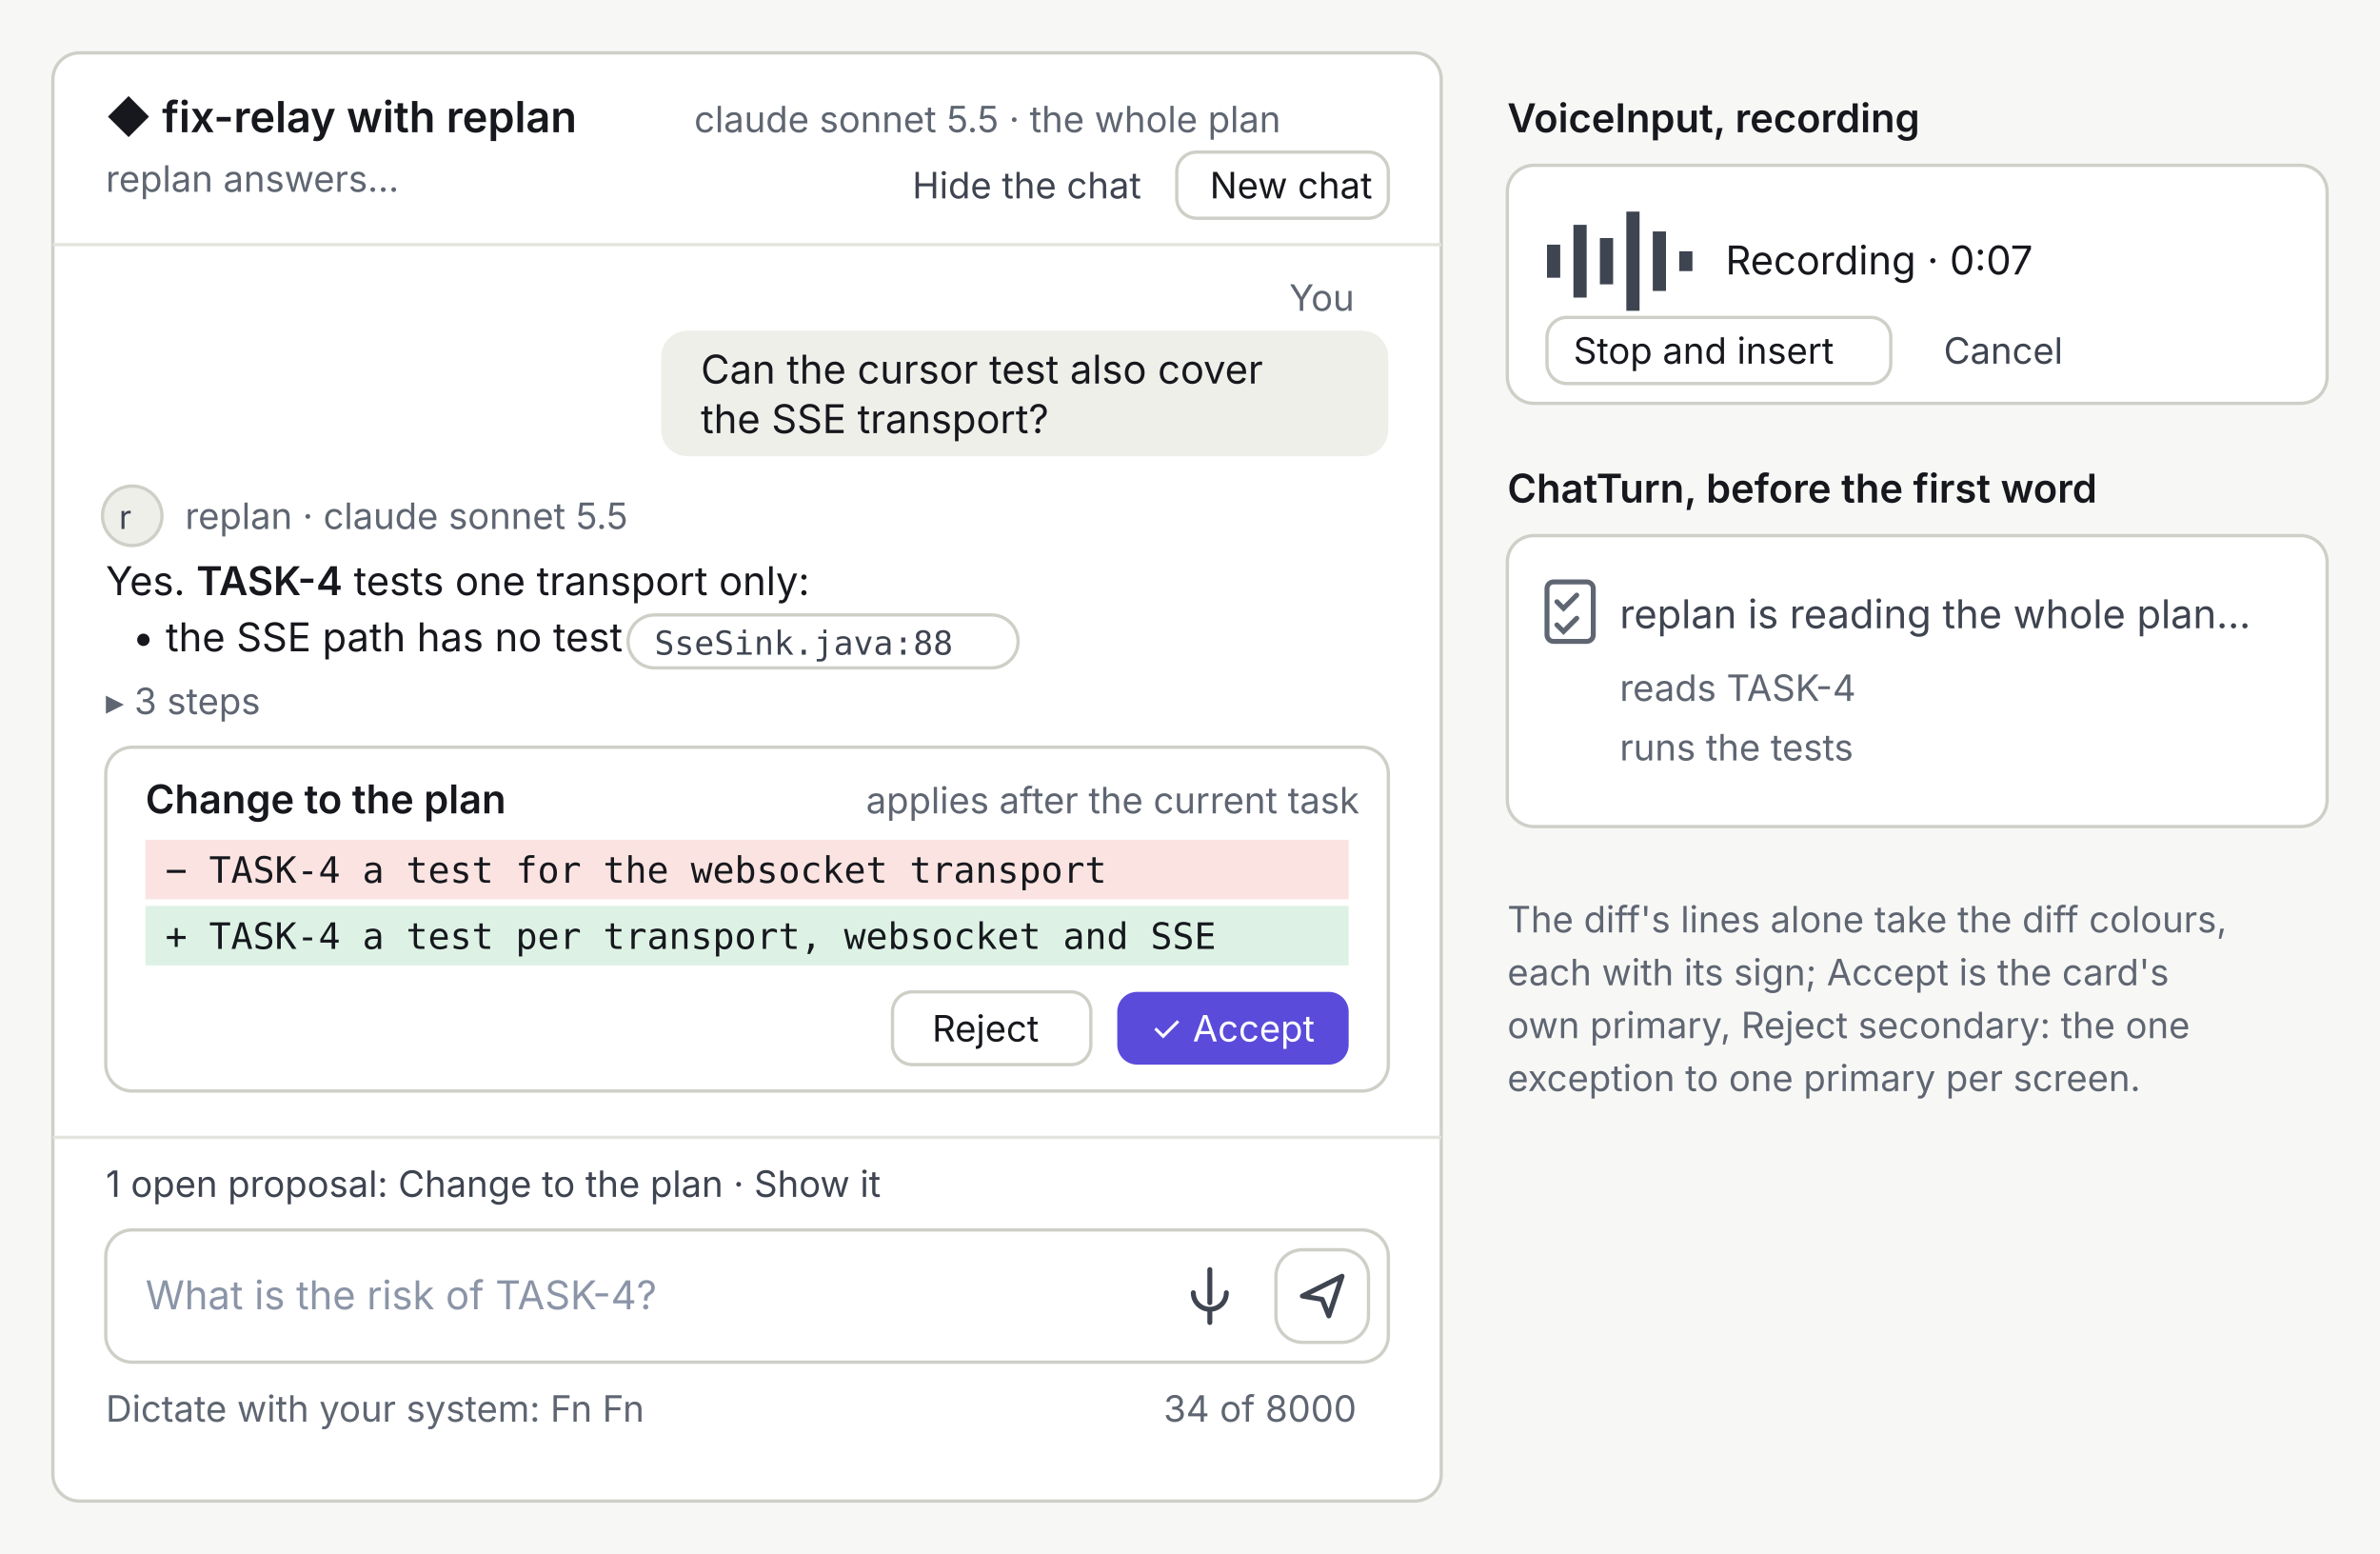
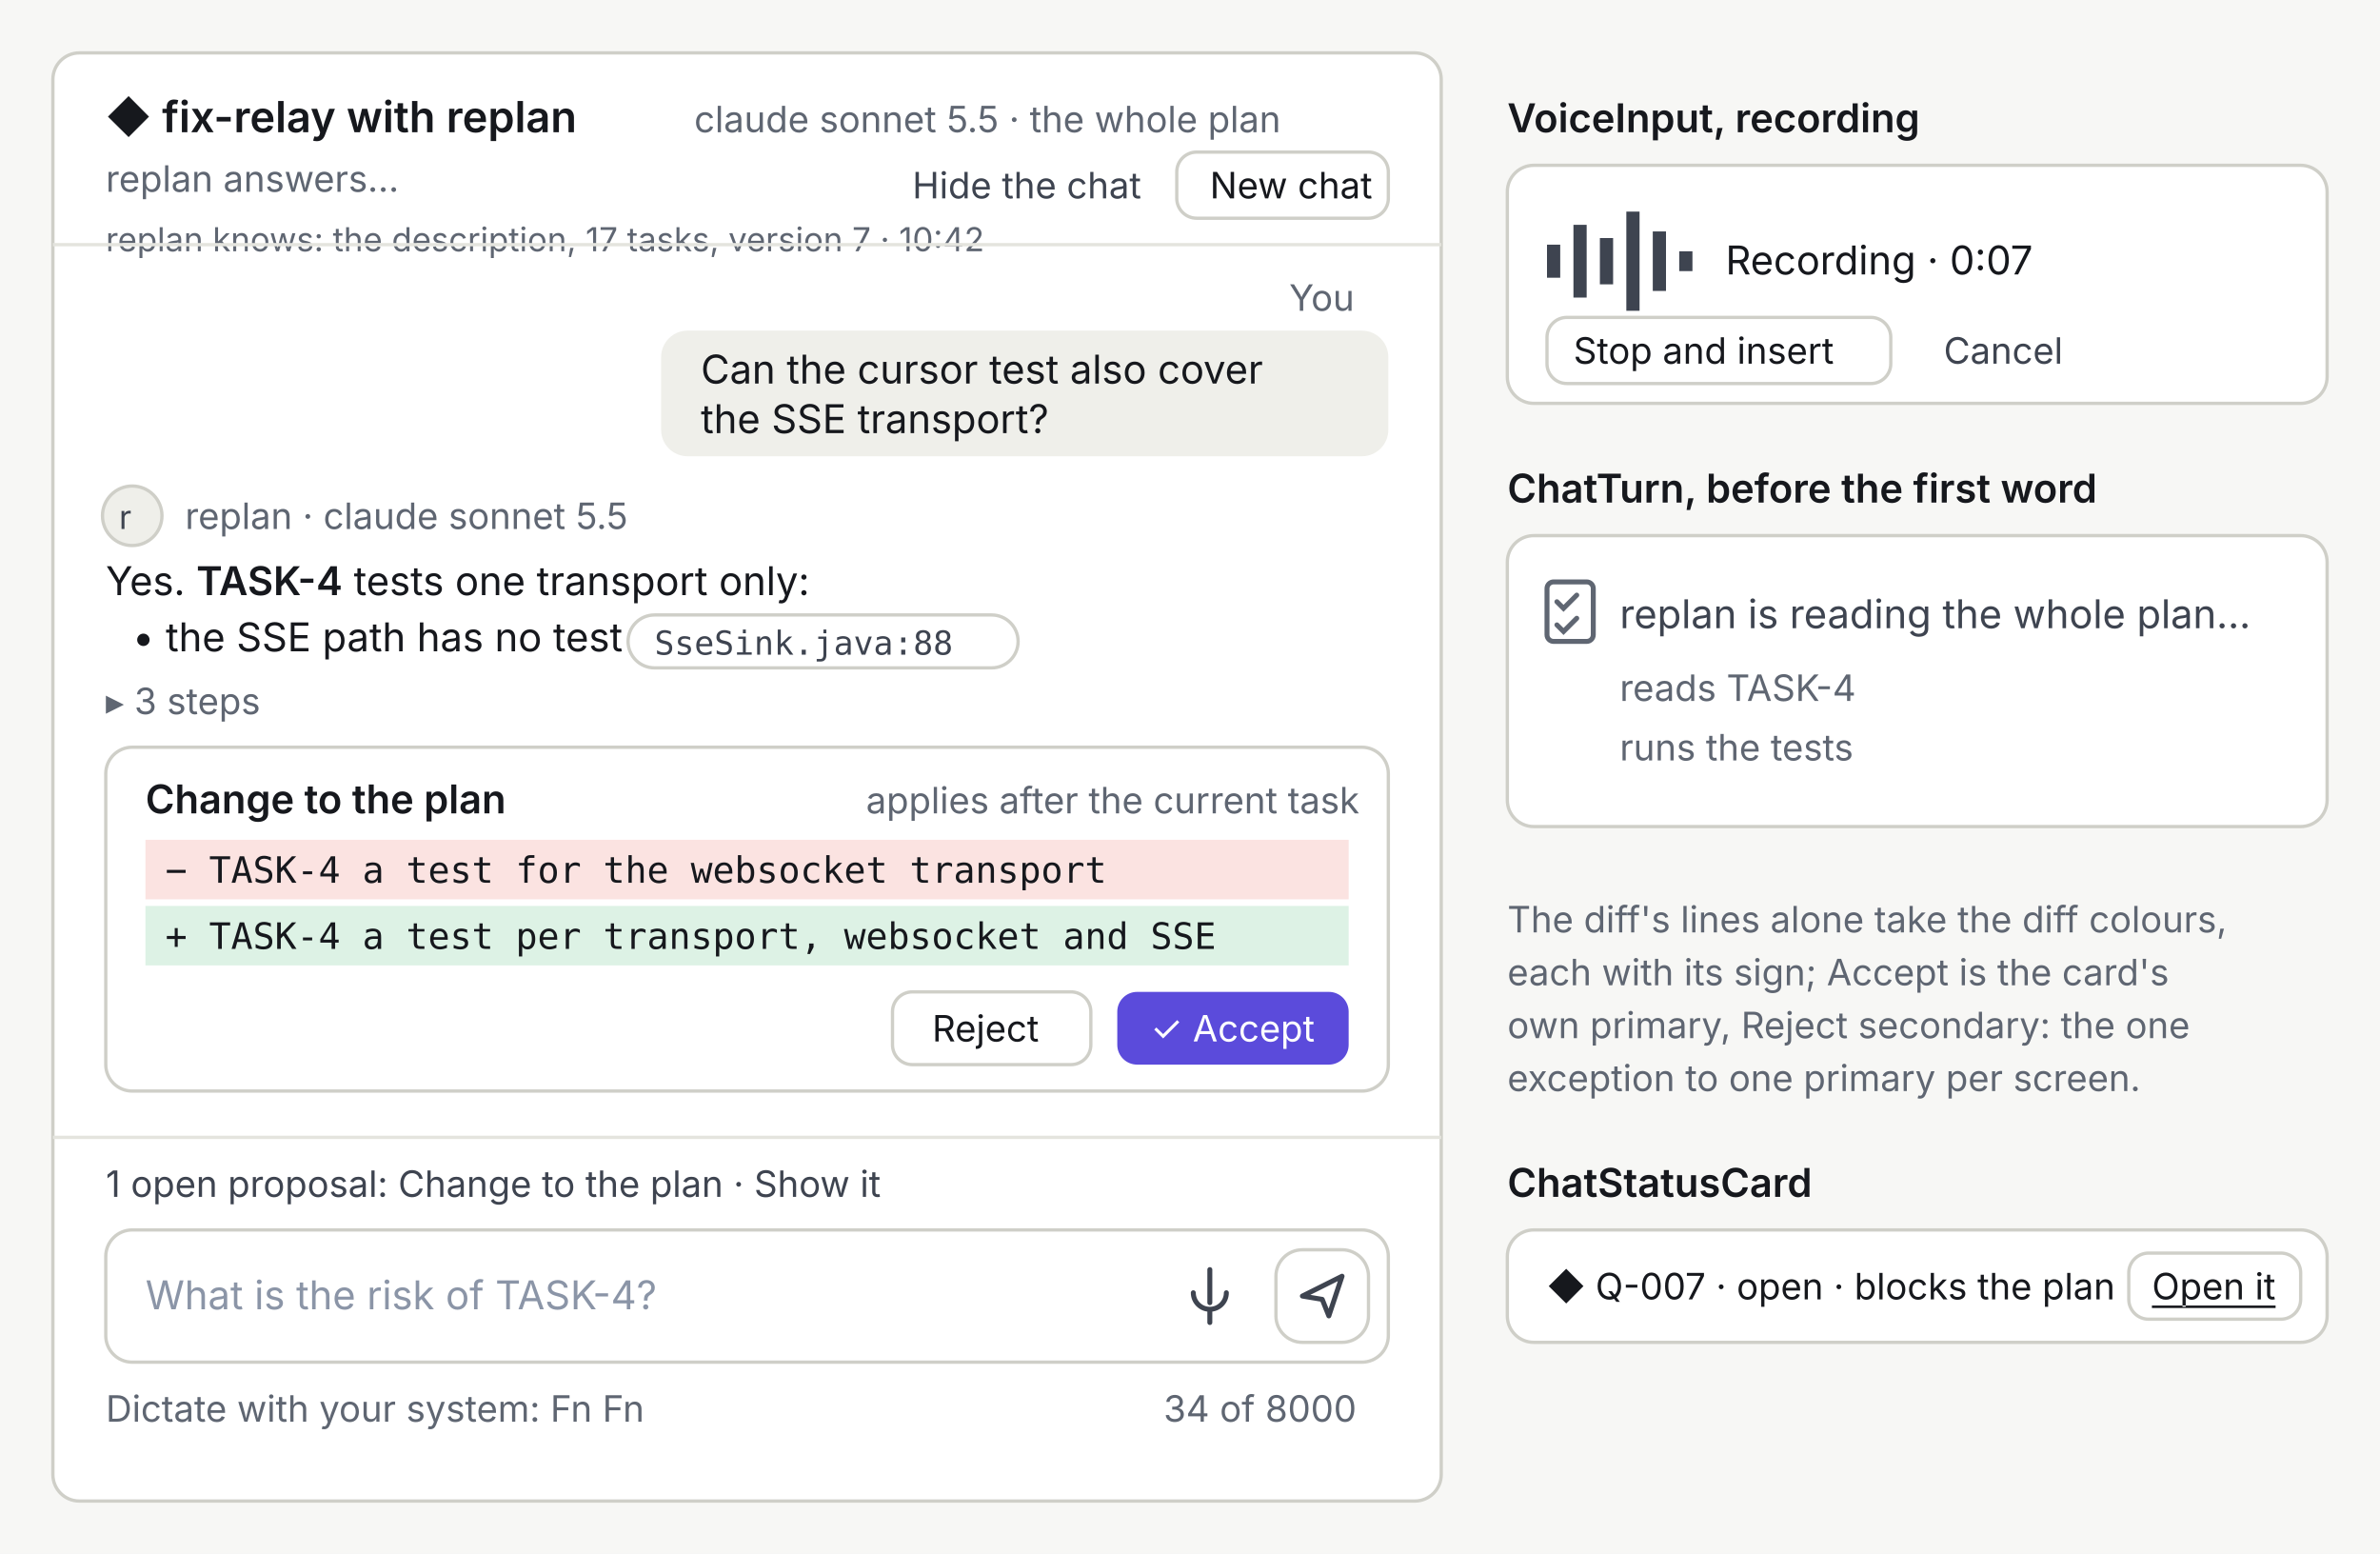
<svg xmlns="http://www.w3.org/2000/svg" viewBox="0 0 720 470" font-family="Inter, -apple-system, 'Segoe UI', sans-serif" role="img" aria-labelledby="t d">
  <rect width="720" height="470" fill="#F7F7F5" />
  <rect x="16" y="16" width="420" height="438" rx="8" fill="#FFFFFF" stroke="#CFCFC8" />
  <text x="32" y="40" font-size="13" fill="#16181D" font-weight="600">◆ fix-relay  with replan</text>
  <text x="210" y="40" font-size="11" fill="#5F6672">claude sonnet 5.5 · the whole plan</text>
  <text x="32" y="58" font-size="11" fill="#5F6672">replan answers…</text>
+   <text x="32" y="76" font-size="10" fill="#5F6672">replan knows: the description, 17 tasks, version 7 · 10:42</text>
  <rect x="268" y="46" width="78" height="20" rx="6" fill="#FFFFFF" />
  <text x="276" y="60" font-size="11" fill="#3E4450">Hide the chat</text>
  <rect x="356" y="46" width="64" height="20" rx="6" fill="#FFFFFF" stroke="#CFCFC8" />
  <text x="366" y="60" font-size="11" fill="#16181D">New chat</text>
  <line x1="16" y1="74" x2="436" y2="74" stroke="#E4E4DE" />
  <text x="390" y="94" font-size="11" fill="#5F6672">You</text>
  <rect x="200" y="100" width="220" height="38" rx="8" fill="#EFEFEA" />
  <text x="212" y="116" font-size="12" fill="#16181D">Can the cursor test also cover</text>
  <text x="212" y="131" font-size="12" fill="#16181D">the SSE transport?</text>
  <circle cx="40" cy="156" r="9" fill="#EFEFEA" stroke="#CFCFC8" />
  <text x="36" y="160" font-size="10" fill="#3E4450">r</text>
  <text x="56" y="160" font-size="11" fill="#5F6672">replan · claude sonnet 5.5</text>
  <text x="32" y="180" font-size="12" fill="#16181D">Yes. <tspan font-weight="600">TASK-4</tspan> tests one transport only:</text>
  <text x="40" y="197" font-size="12" fill="#16181D">• the SSE path has no test</text>
  <rect x="190" y="186" width="118" height="16" rx="8" fill="#FFFFFF" stroke="#CFCFC8" />
  <text x="198" y="198" font-size="10" fill="#3E4450" font-family="ui-monospace, Menlo, monospace">SseSink.java:88</text>
  <text x="32" y="216" font-size="11" fill="#5F6672">▸ 3 steps</text>
  <rect x="32" y="226" width="388" height="104" rx="8" fill="#FFFFFF" stroke="#CFCFC8" />
  <text x="44" y="246" font-size="12" fill="#16181D" font-weight="600">Change to the plan</text>
  <text x="262" y="246" font-size="11" fill="#5F6672">applies after the current task</text>
  <rect x="44" y="254" width="364" height="18" fill="#FBE3E1" />
  <text x="50" y="267" font-size="11" fill="#16181D" font-family="ui-monospace, Menlo, monospace">− TASK-4  a test for the websocket transport</text>
  <rect x="44" y="274" width="364" height="18" fill="#DDF2E5" />
  <text x="50" y="287" font-size="11" fill="#16181D" font-family="ui-monospace, Menlo, monospace">+ TASK-4  a test per transport, websocket and SSE</text>
  <rect x="270" y="300" width="60" height="22" rx="6" fill="#FFFFFF" stroke="#CFCFC8" />
  <text x="282" y="315" font-size="11" fill="#16181D">Reject</text>
  <rect x="338" y="300" width="70" height="22" rx="6" fill="#5B4BDB" />
  <text x="348" y="315" font-size="11" fill="#FFFFFF">✓ Accept</text>
  <line x1="16" y1="344" x2="436" y2="344" stroke="#E4E4DE" />
  <text x="32" y="362" font-size="11" fill="#3E4450">1 open proposal: Change to the plan · Show it</text>
  <rect x="32" y="372" width="388" height="40" rx="8" fill="#FFFFFF" stroke="#CFCFC8" />
  <text x="44" y="396" font-size="12" fill="#8B95A7">What is the risk of TASK-4?</text>
  <rect x="352" y="378" width="28" height="28" rx="8" fill="#FFFFFF" />
  <path d="M366 384v10M361 391a5 5 0 0 0 10 0M366 396v4" stroke="#3E4450" stroke-width="1.5" fill="none" stroke-linecap="round" />
  <rect x="386" y="378" width="28" height="28" rx="8" fill="#FFFFFF" stroke="#CFCFC8" />
  <path d="M394 392l12-6-4 12-2-5z" stroke="#3E4450" stroke-width="1.5" fill="none" stroke-linecap="round" stroke-linejoin="round" />
  <text x="32" y="430" font-size="11" fill="#5F6672">Dictate with your system: Fn Fn</text>
  <text x="352" y="430" font-size="11" fill="#5F6672">34 of 8000</text>
  <text x="456" y="40" font-size="12" fill="#16181D" font-weight="600">VoiceInput, recording</text>
  <rect x="456" y="50" width="248" height="72" rx="8" fill="#FFFFFF" stroke="#CFCFC8" />
  <g fill="#3E4450">
    <rect x="468" y="74" width="4" height="10" />
    <rect x="476" y="68" width="4" height="22" />
    <rect x="484" y="72" width="4" height="14" />
    <rect x="492" y="64" width="4" height="30" />
    <rect x="500" y="70" width="4" height="18" />
    <rect x="508" y="76" width="4" height="6" />
  </g>
  <text x="522" y="83" font-size="12" fill="#16181D">Recording · 0:07</text>
  <rect x="468" y="96" width="104" height="20" rx="6" fill="#FFFFFF" stroke="#CFCFC8" />
  <text x="476" y="110" font-size="11" fill="#16181D">Stop and insert</text>
  <rect x="580" y="96" width="54" height="20" rx="6" fill="#FFFFFF" />
  <text x="588" y="110" font-size="11" fill="#3E4450">Cancel</text>
  <text x="456" y="152" font-size="12" fill="#16181D" font-weight="600">ChatTurn, before the first word</text>
  <rect x="456" y="162" width="248" height="88" rx="8" fill="#FFFFFF" stroke="#CFCFC8" />
  <rect x="468" y="176" width="14" height="18" rx="2" fill="none" stroke="#5F6672" stroke-width="1.5" />
  <path d="M471 182l2 2 4-4M471 189l2 2 4-4" stroke="#5F6672" stroke-width="1.5" fill="none" stroke-linecap="round" />
  <text x="490" y="190" font-size="12" fill="#3E4450">replan is reading the whole plan…</text>
  <text x="490" y="212" font-size="11" fill="#5F6672">reads TASK-4</text>
  <text x="490" y="230" font-size="11" fill="#5F6672">runs the tests</text>
  <text x="456" y="282" font-size="11" fill="#5F6672">The diff's lines alone take the diff colours,</text>
  <text x="456" y="298" font-size="11" fill="#5F6672">each with its sign; Accept is the card's</text>
  <text x="456" y="314" font-size="11" fill="#5F6672">own primary, Reject secondary: the one</text>
  <text x="456" y="330" font-size="11" fill="#5F6672">exception to one primary per screen.</text>
+   <text x="456" y="362" font-size="12" fill="#16181D" font-weight="600">ChatStatusCard</text>
+   <rect x="456" y="372" width="248" height="34" rx="8" fill="#FFFFFF" stroke="#CFCFC8" />
+   <text x="468" y="393" font-size="11" fill="#16181D">◆ Q-007 · open · blocks the plan</text>
+   <rect x="644" y="379" width="52" height="20" rx="6" fill="#FFFFFF" stroke="#CFCFC8" />
+   <text x="651" y="393" font-size="11" fill="#16181D" text-decoration="underline">Open it</text>
</svg>
